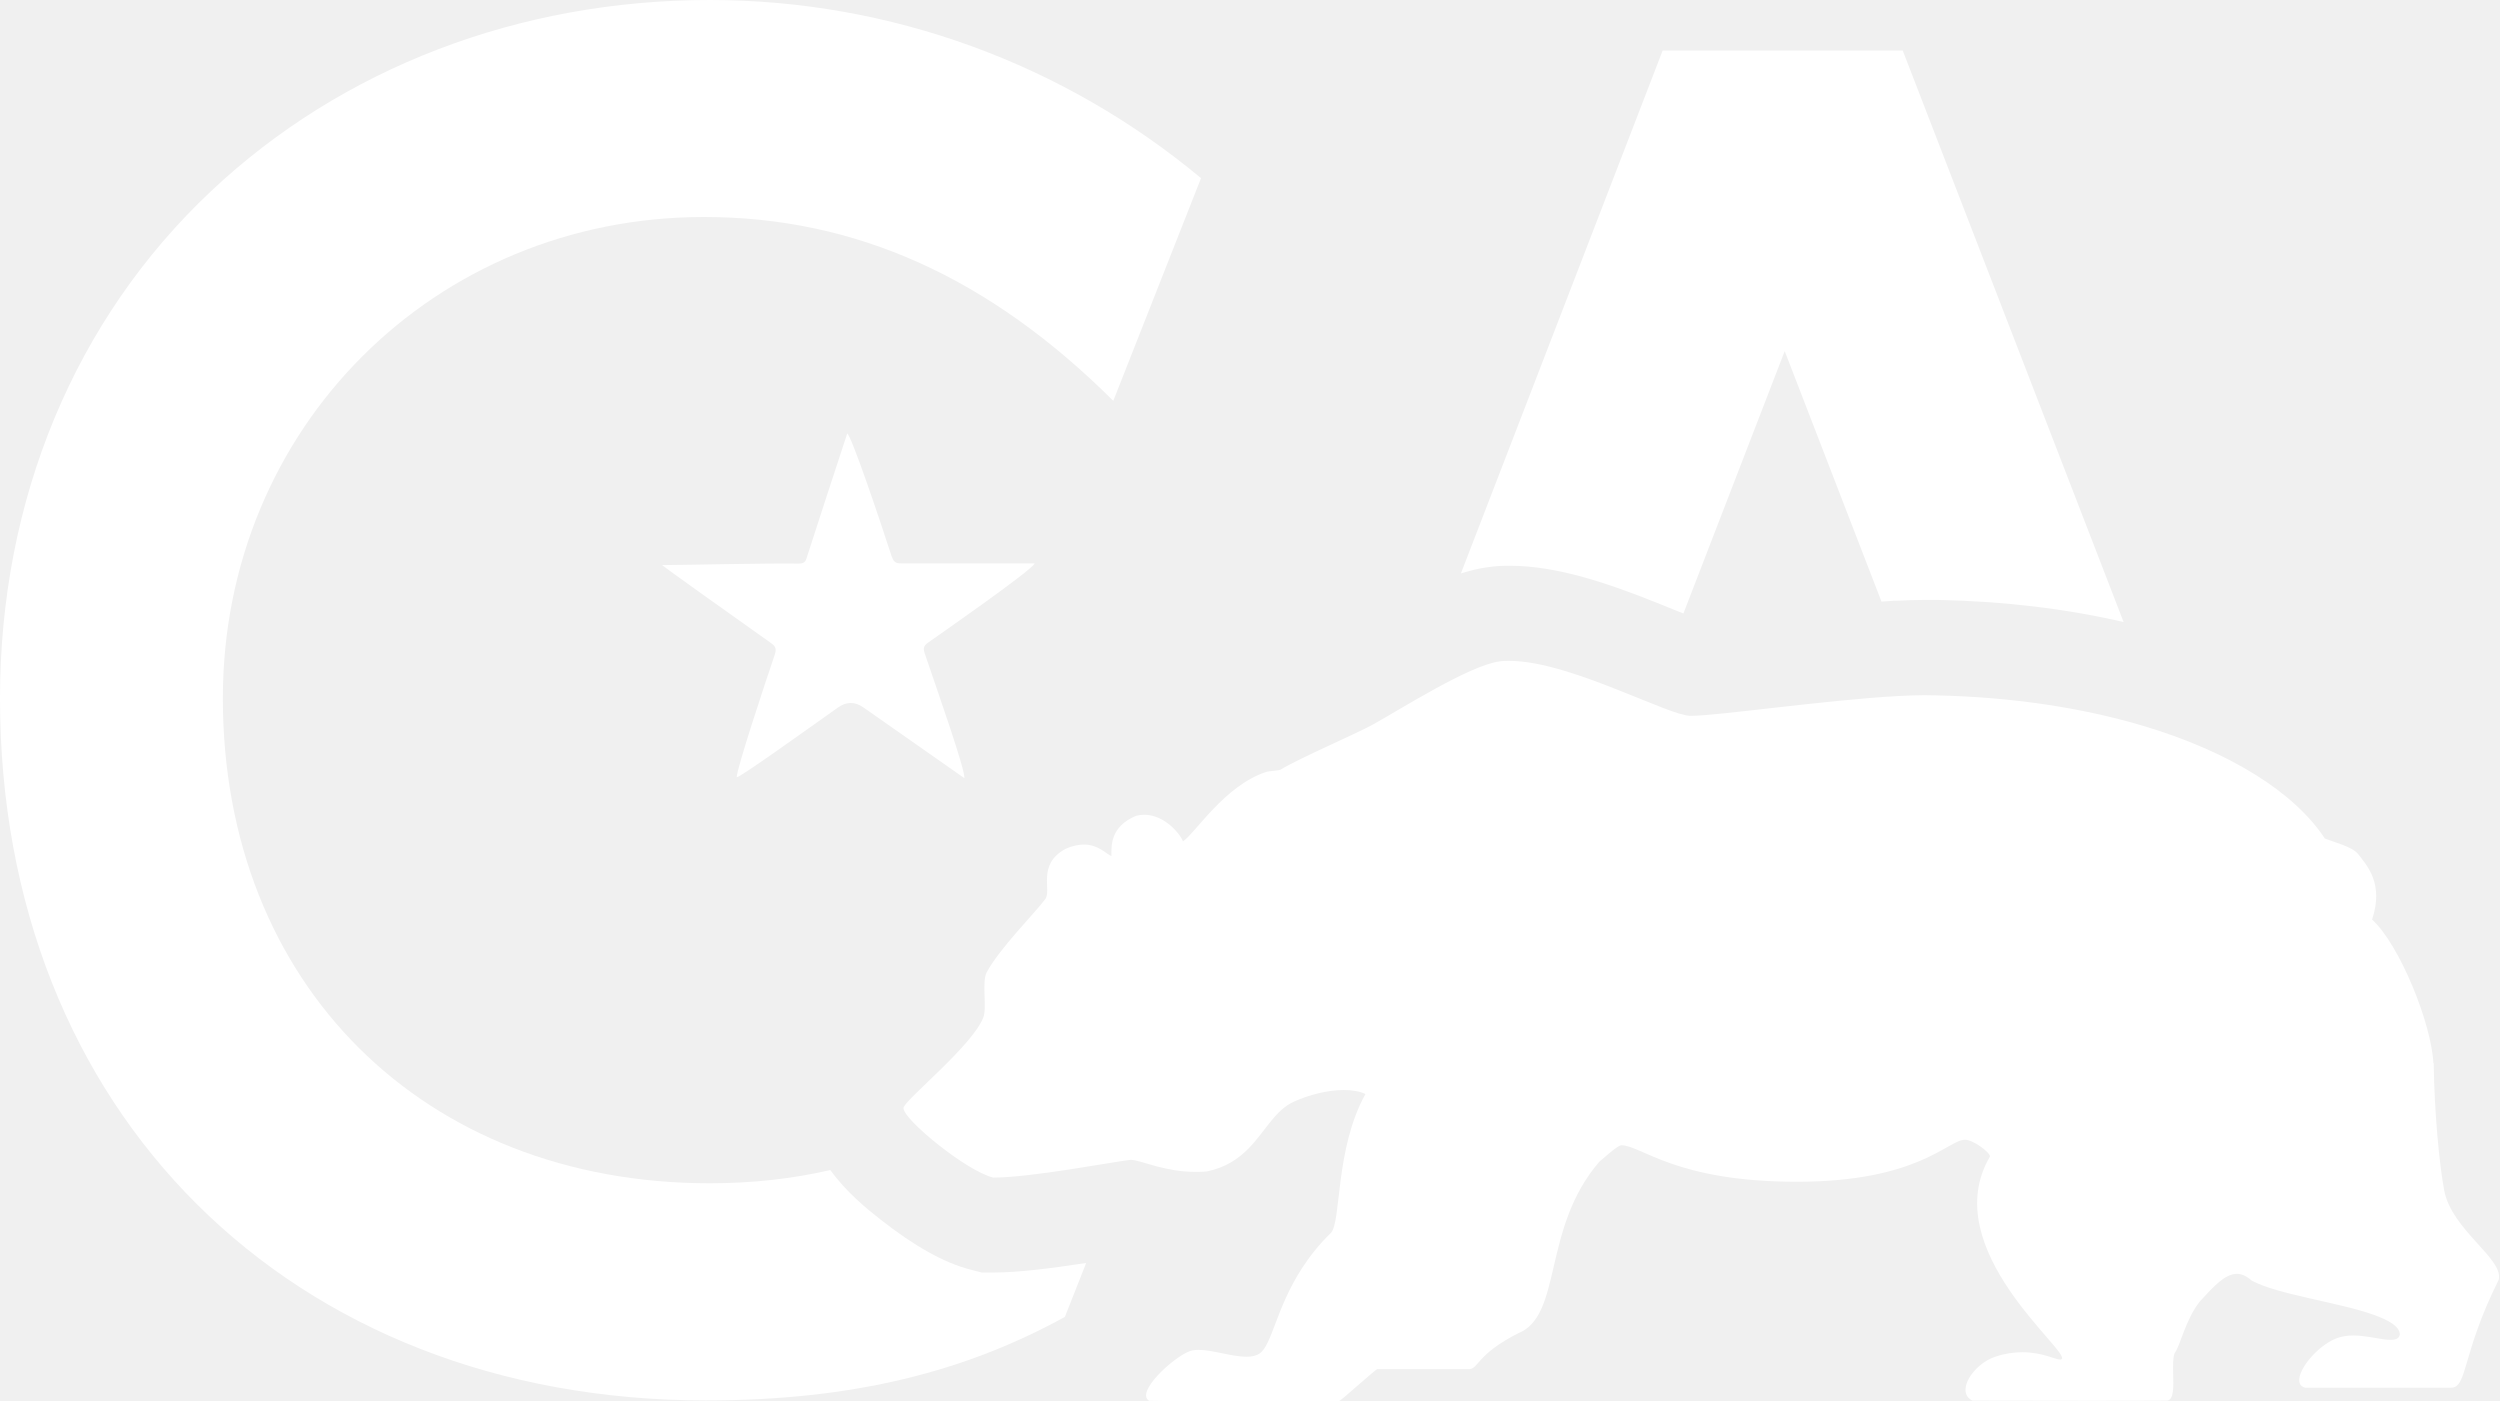
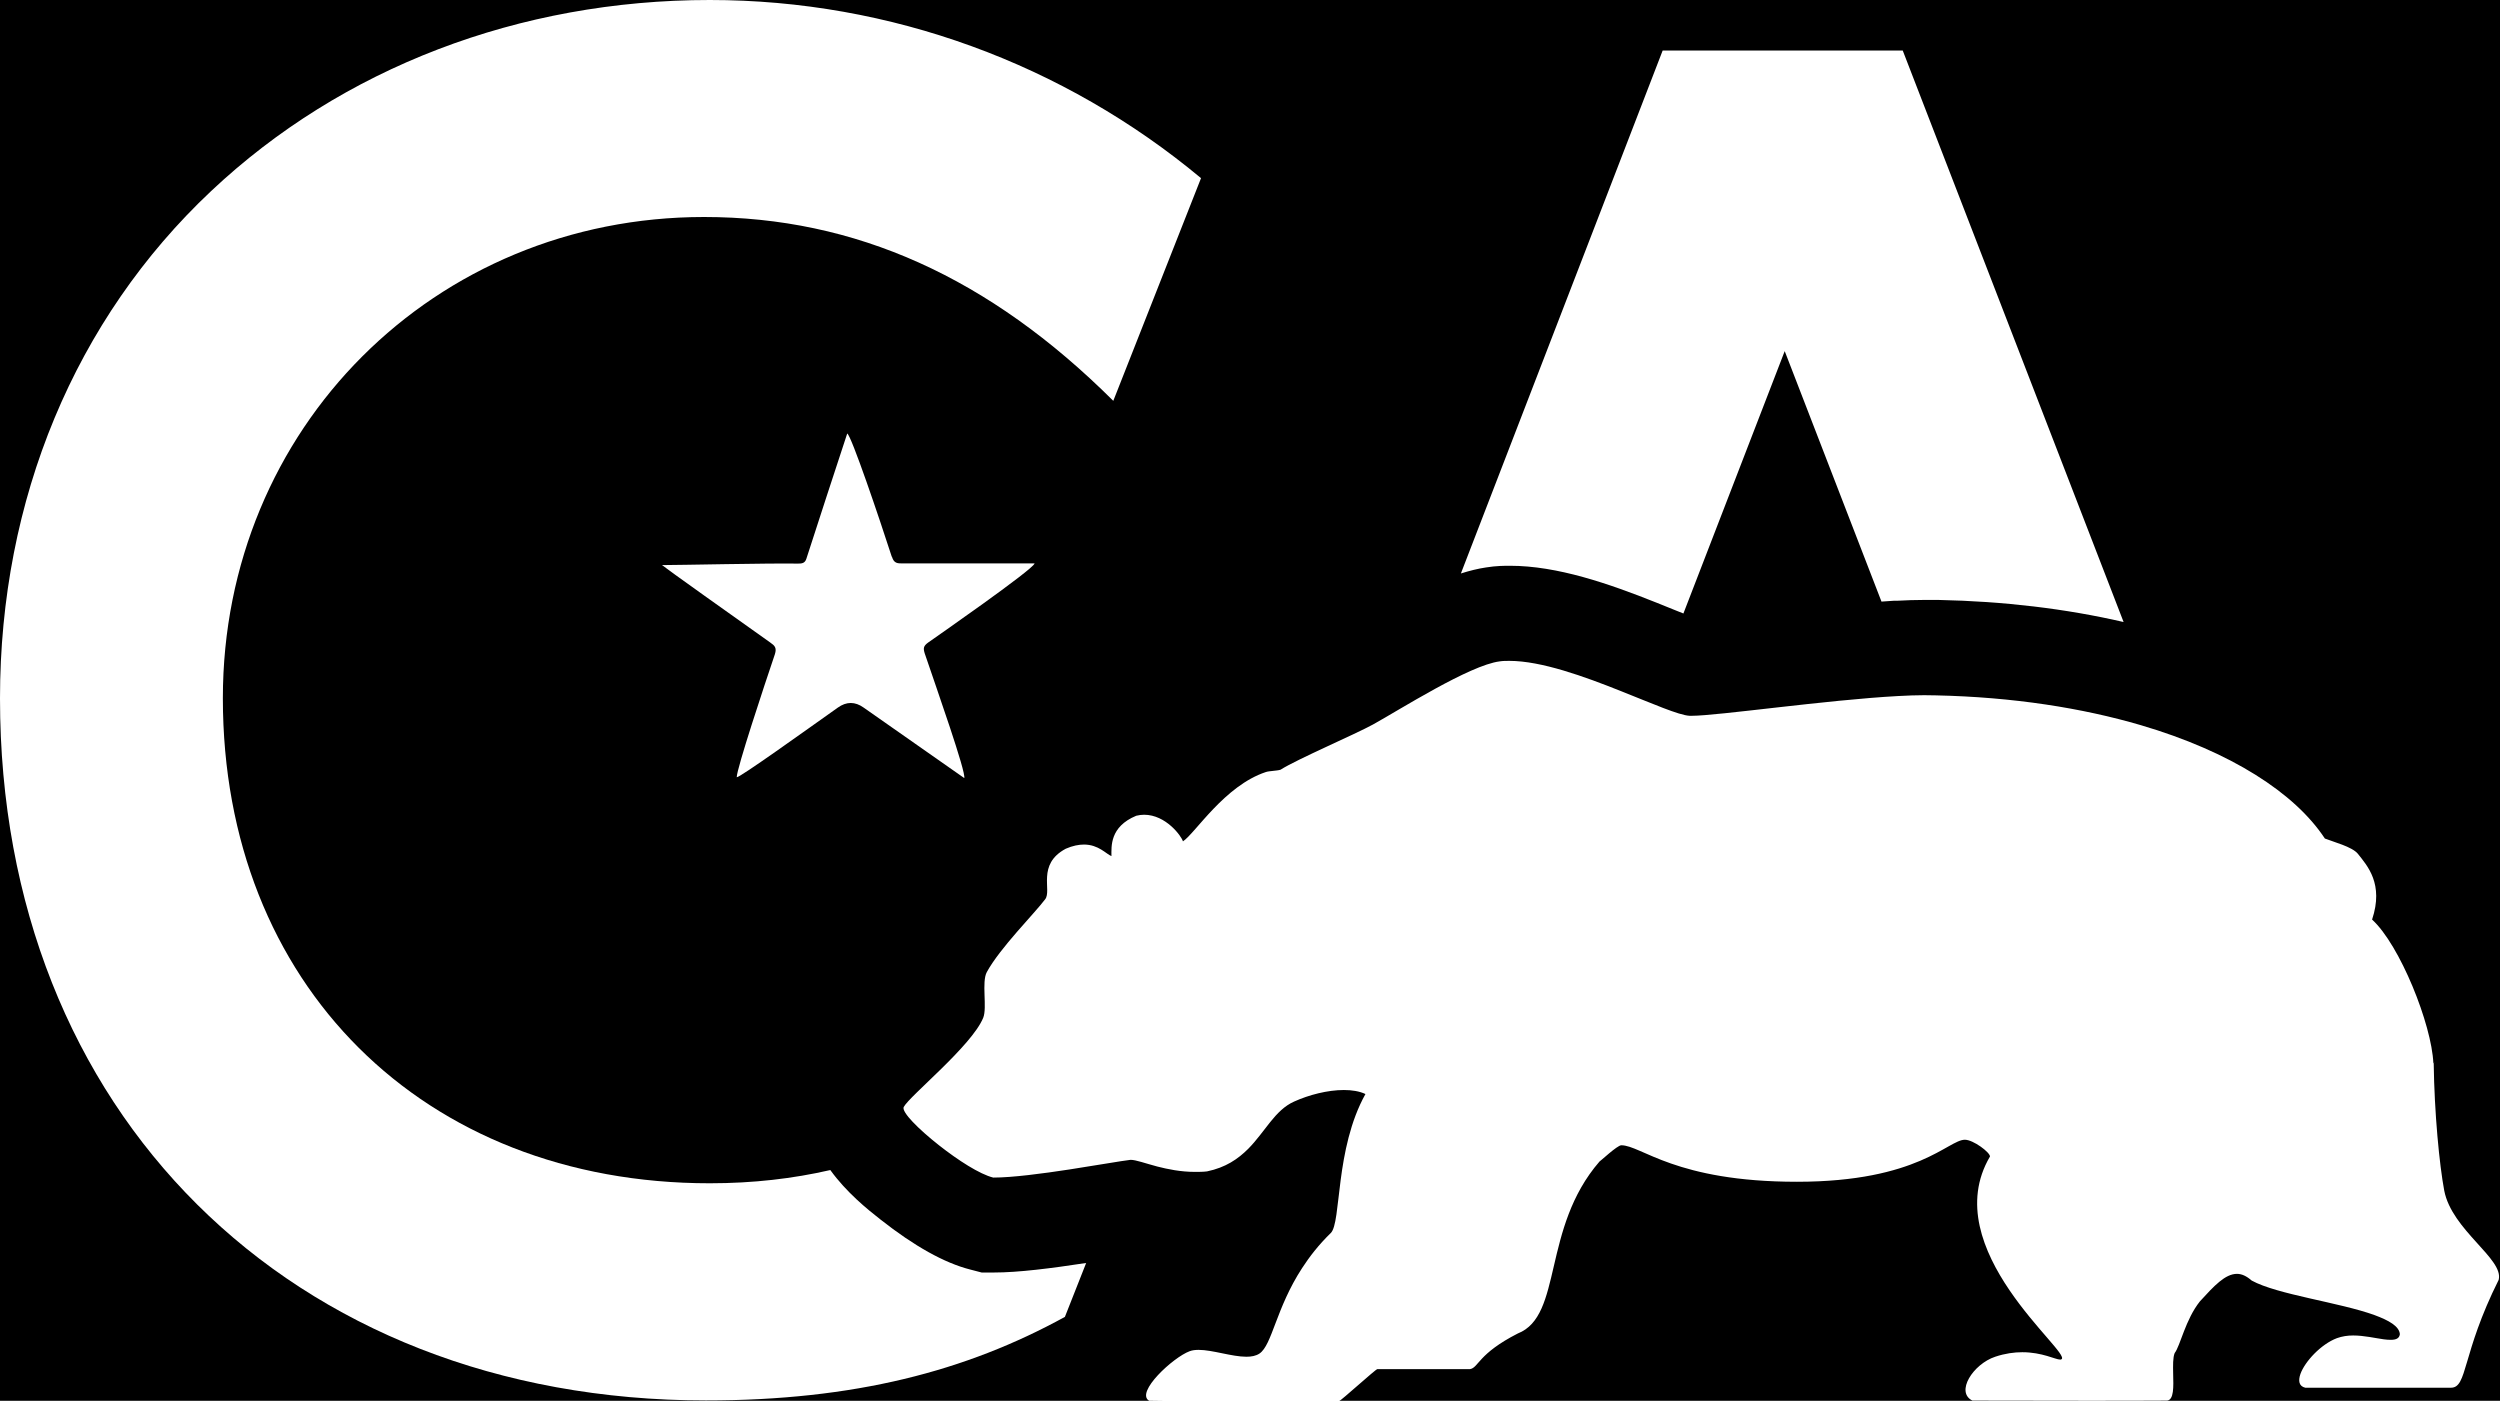
<svg xmlns="http://www.w3.org/2000/svg" id="Layer_1" data-name="Layer 1" viewBox="0 0 149.31 83.66">
  <defs>
    <style>
      .cls-1 {
        fill: #fff;
        stroke-width: 0px;
      }
    </style>
  </defs>
+   <rect fill="black" width="149.31" height="83.66" />
  <g id="Logo">
    <path class="cls-1" d="M42.16,83.64c8.86,0,15.54-1.75,21.44-4.99l1.27-3.22c-2.1.32-4.04.57-5.53.57h-.71l-.69-.18c-1.53-.39-3.33-1.39-5.36-2.99-.78-.61-2.03-1.62-2.99-2.95-2.22.51-4.6.79-7.2.79-17.12,0-29.08-11.91-29.08-28.97,0-16.11,12.62-28.74,28.74-28.74,9.03,0,17.03,3.6,24.44,10.98l5.24-13.3C63.54,3.82,53.19,0,42.39,0c-11.38,0-21.96,4.05-29.78,11.41C4.48,19.06,0,29.82,0,41.71c0,24.69,17.34,41.93,42.16,41.93Z" />
    <path class="cls-1" d="M88.75,33.89c.61-.1,1.12-.1,1.43-.1,2.83,0,5.89,1.06,8.77,2.21.38.15.74.3,1.09.44.16.06.33.13.5.2l6.05-15.67,5.78,14.96c.24-.02.49-.03.72-.05h.04s.04,0,.04,0h.11c.55-.03,1.12-.05,1.67-.05.17,0,.34,0,.51,0,.06,0,.12,0,.18,0h.11c3.91.08,7.62.52,11.08,1.32L113.64,3.02h-14.34l-12.05,31.23c.51-.16,1.02-.29,1.5-.36Z" />
    <path class="cls-1" d="M55.44,38.37c.34-.24,6.27-4.36,6.35-4.72h-7.88c-.31,0-.52,0-.64-.4h-.01c-.73-2.26-2.41-7.23-2.66-7.36-.82,2.5-1.64,4.99-2.44,7.48-.09.28-.28.29-.51.29-1.78-.03-7.09.09-8.11.09.18.16,4.41,3.17,6.47,4.63.26.18.39.31.27.69-.66,1.95-2.28,6.84-2.28,7.35.15.05,4.12-2.8,6.04-4.16q.77-.55,1.54,0c.06.04,4.05,2.84,6.01,4.21.11-.36-1.61-5.23-2.36-7.44-.1-.32-.08-.45.21-.66Z" />
    <path class="cls-1" d="M145.41,63.47l-.08.03c-.1-2.32-2-7.07-3.66-8.58.71-2.13-.28-3.21-.85-3.93-.34-.42-1.47-.71-1.97-.91-1.79-2.72-5.62-5.19-10.99-6.77-3.48-1.02-7.6-1.68-12.25-1.78-.21,0-.44-.01-.69-.01-.47,0-.99.02-1.55.05-4.26.23-10.8,1.18-12.33,1.18h-.13c-.64-.03-2.22-.73-4.09-1.47-2.2-.88-4.77-1.81-6.67-1.81-.2,0-.4,0-.58.03-1.79.22-6.01,2.91-7.57,3.77-1.07.59-4.53,2.07-5.52,2.7-.21.07-.68.07-.88.14-2.47.82-4.21,3.65-4.95,4.14-.08-.3-1.01-1.59-2.32-1.59-.15,0-.31.02-.47.06-1.59.66-1.48,1.84-1.48,2.41-.31-.12-.77-.69-1.64-.69-.31,0-.68.07-1.09.25-1.75.94-.81,2.49-1.23,3.02-.63.84-2.7,2.91-3.48,4.34-.33.59.03,2.13-.22,2.74-.69,1.68-4.4,4.66-4.75,5.33-.12.31.88,1.31,2.11,2.28,1.13.89,2.43,1.73,3.24,1.93,2.27,0,7.14-.94,8.2-1.06h.01c.31,0,.87.21,1.59.4.63.16,1.39.32,2.25.32.23,0,.48,0,.72-.03,1.11-.23,1.85-.74,2.46-1.35,1.01-1.02,1.59-2.31,2.74-2.82.88-.4,2-.69,2.97-.69.48,0,.93.07,1.29.24-1.83,3.28-1.43,7.67-2.07,8.3-.71.69-1.27,1.41-1.71,2.09-1.57,2.41-1.79,4.6-2.55,5.11-.21.14-.48.19-.78.19-.86,0-2.03-.41-2.85-.41-.2,0-.38.02-.54.08-.98.36-3.26,2.46-2.42,2.96.26.02,4,.02,7.93.02h3.41c.1,0,2.19-1.91,2.29-1.91h5.53c.52-.08.47-.91,2.86-2.13,2.7-1.06,1.42-6.28,4.88-10.27.03,0,1.06-.97,1.3-.97,1.2,0,3.22,2.18,10.49,2.18s9.03-2.51,10.03-2.51c.5,0,1.5.75,1.5,1-3.25,5.52,4.92,11.72,4.27,12.11-.02.02-.05.02-.08.02-.28,0-1.07-.44-2.26-.44-.48,0-1.02.07-1.62.27-1.32.44-2.39,2.11-1.36,2.62.27,0,3.52.01,6.75.01,1.8,0,3.6,0,4.88-.01.41-.05.38-.83.36-1.59-.01-.5-.02-.99.09-1.25.34-.44.64-2,1.51-3.09.85-.93,1.51-1.64,2.21-1.64.29,0,.57.13.88.4,1.53.84,5.23,1.3,7.33,2.06.87.32,1.48.67,1.52,1.14-.03.26-.24.34-.54.34-.13,0-.27-.01-.42-.03-.51-.07-1.18-.23-1.83-.23-.34,0-.66.05-.97.16-.95.36-1.91,1.39-2.18,2.14-.14.41-.09.73.29.82h8.7c1,0,.63-2,2.85-6.44.33-1.25-2.79-2.96-3.25-5.33-.29-1.55-.59-4.63-.63-7.63Z" />
  </g>
</svg>
